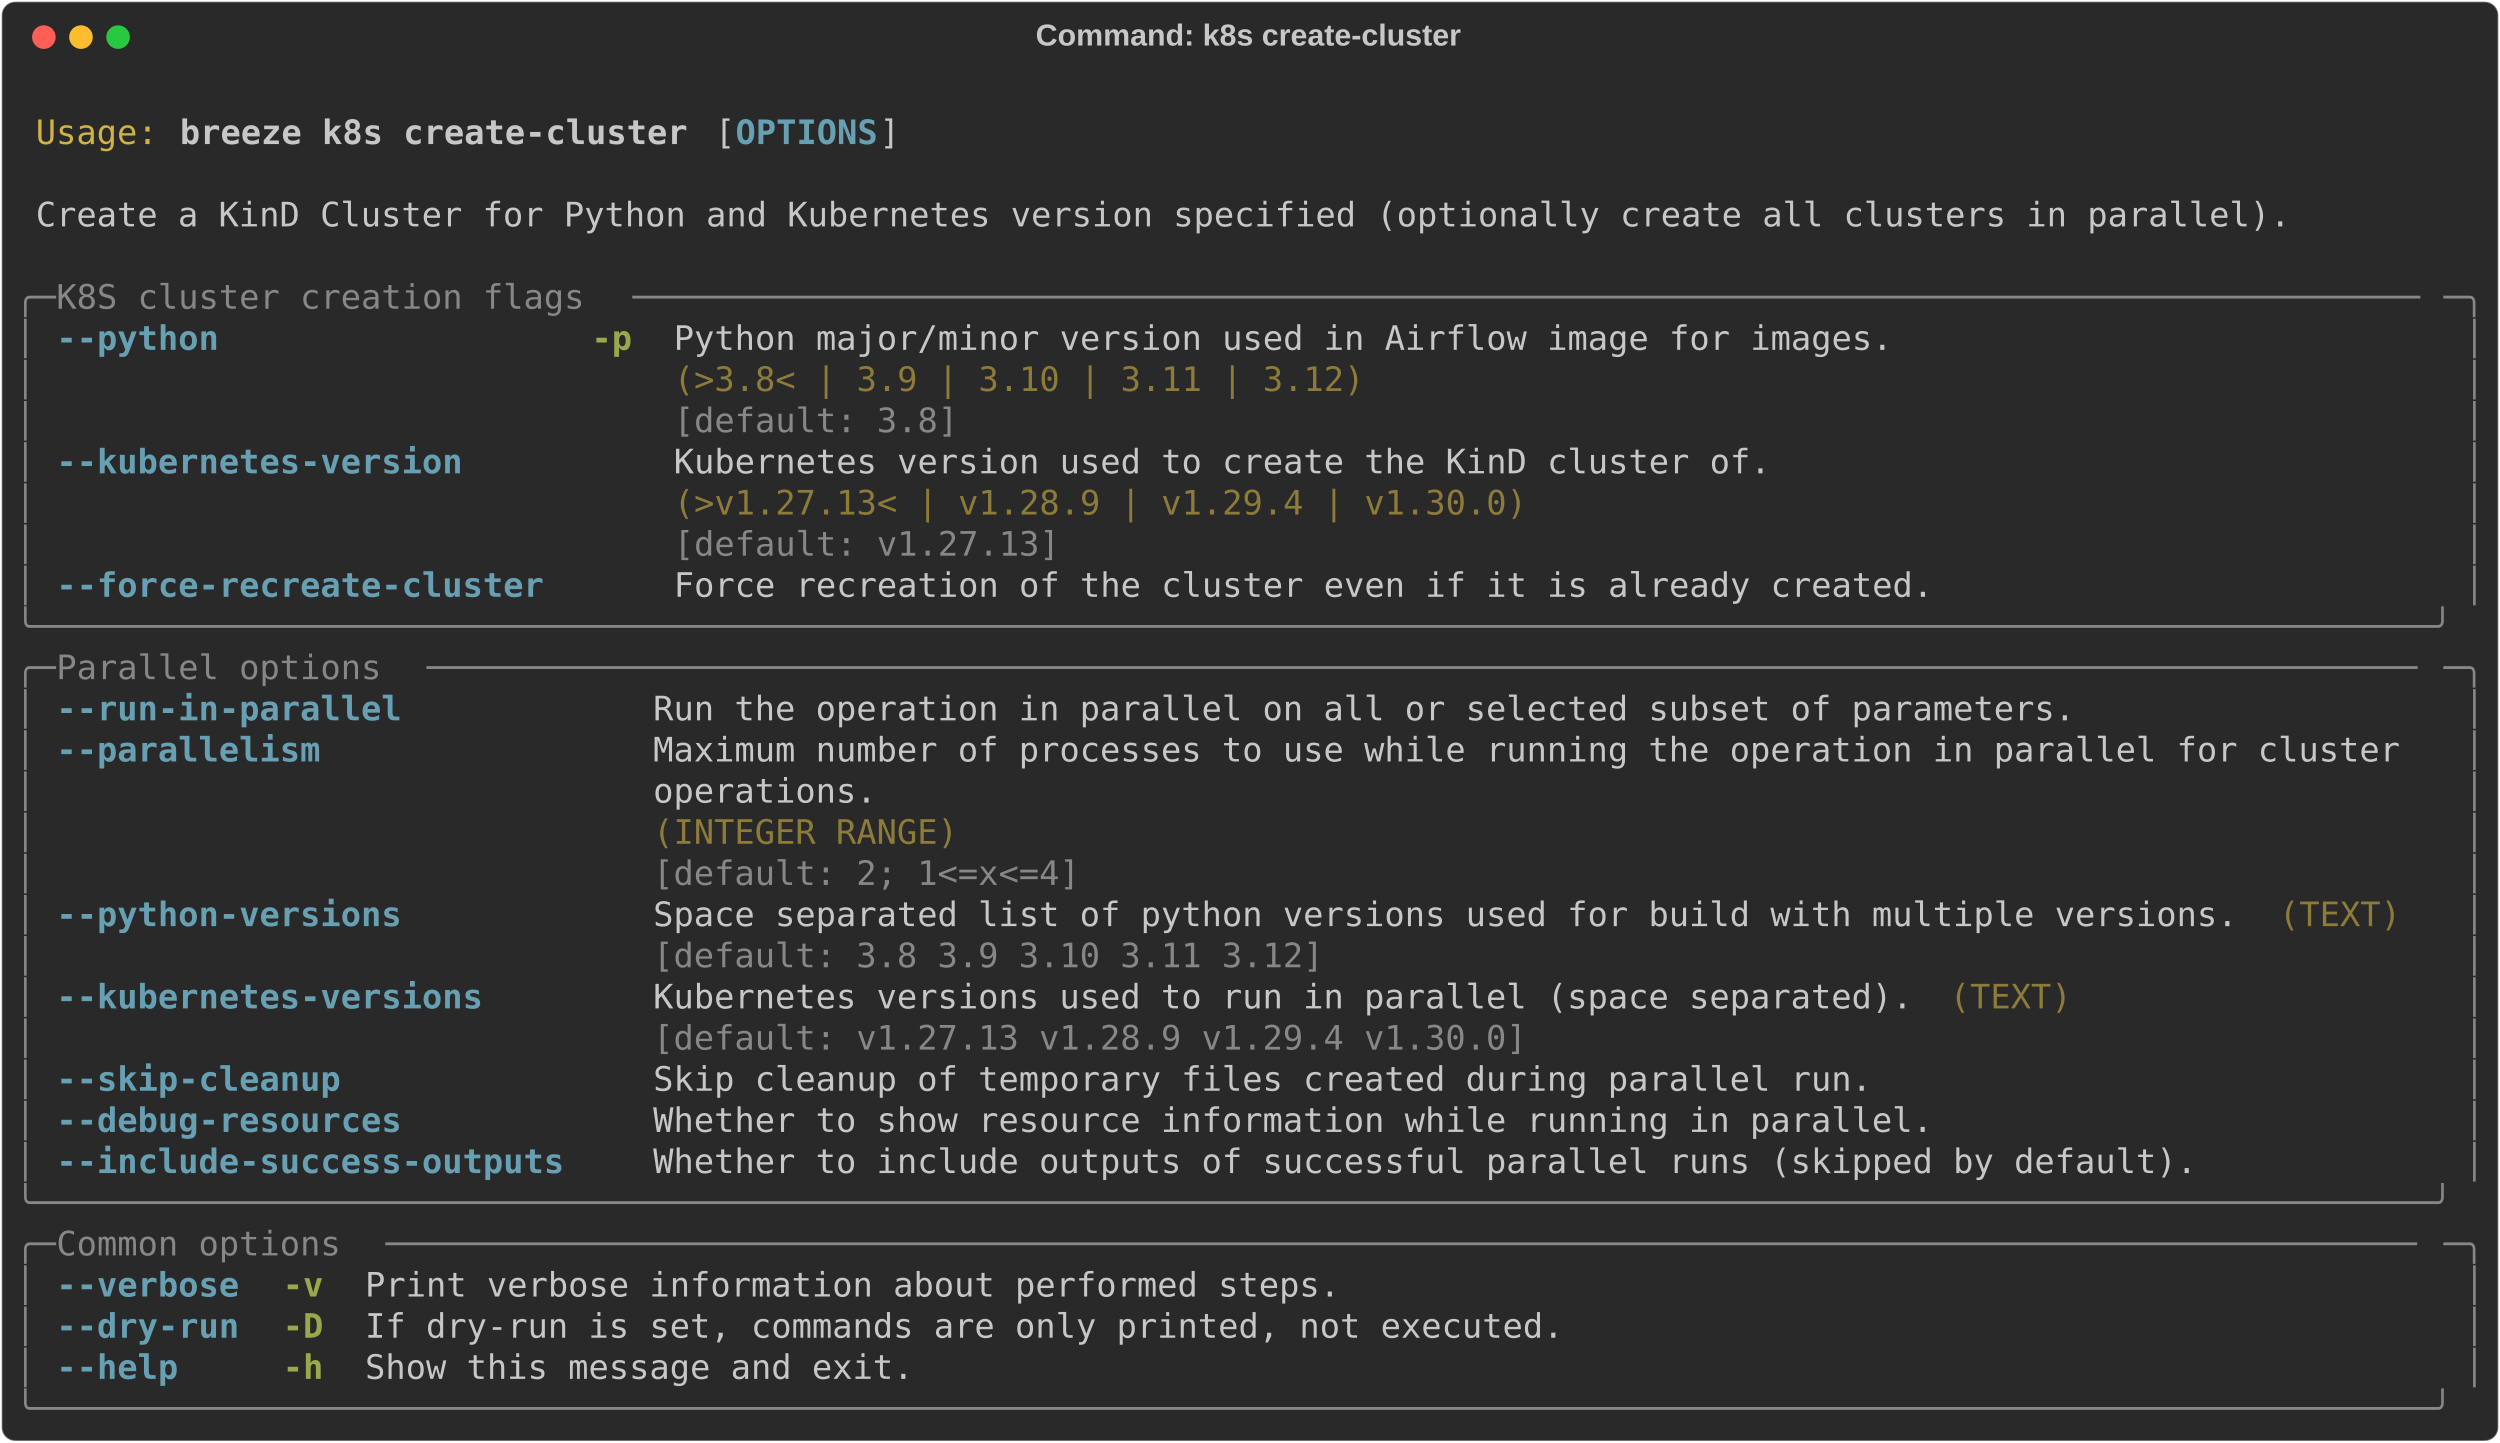
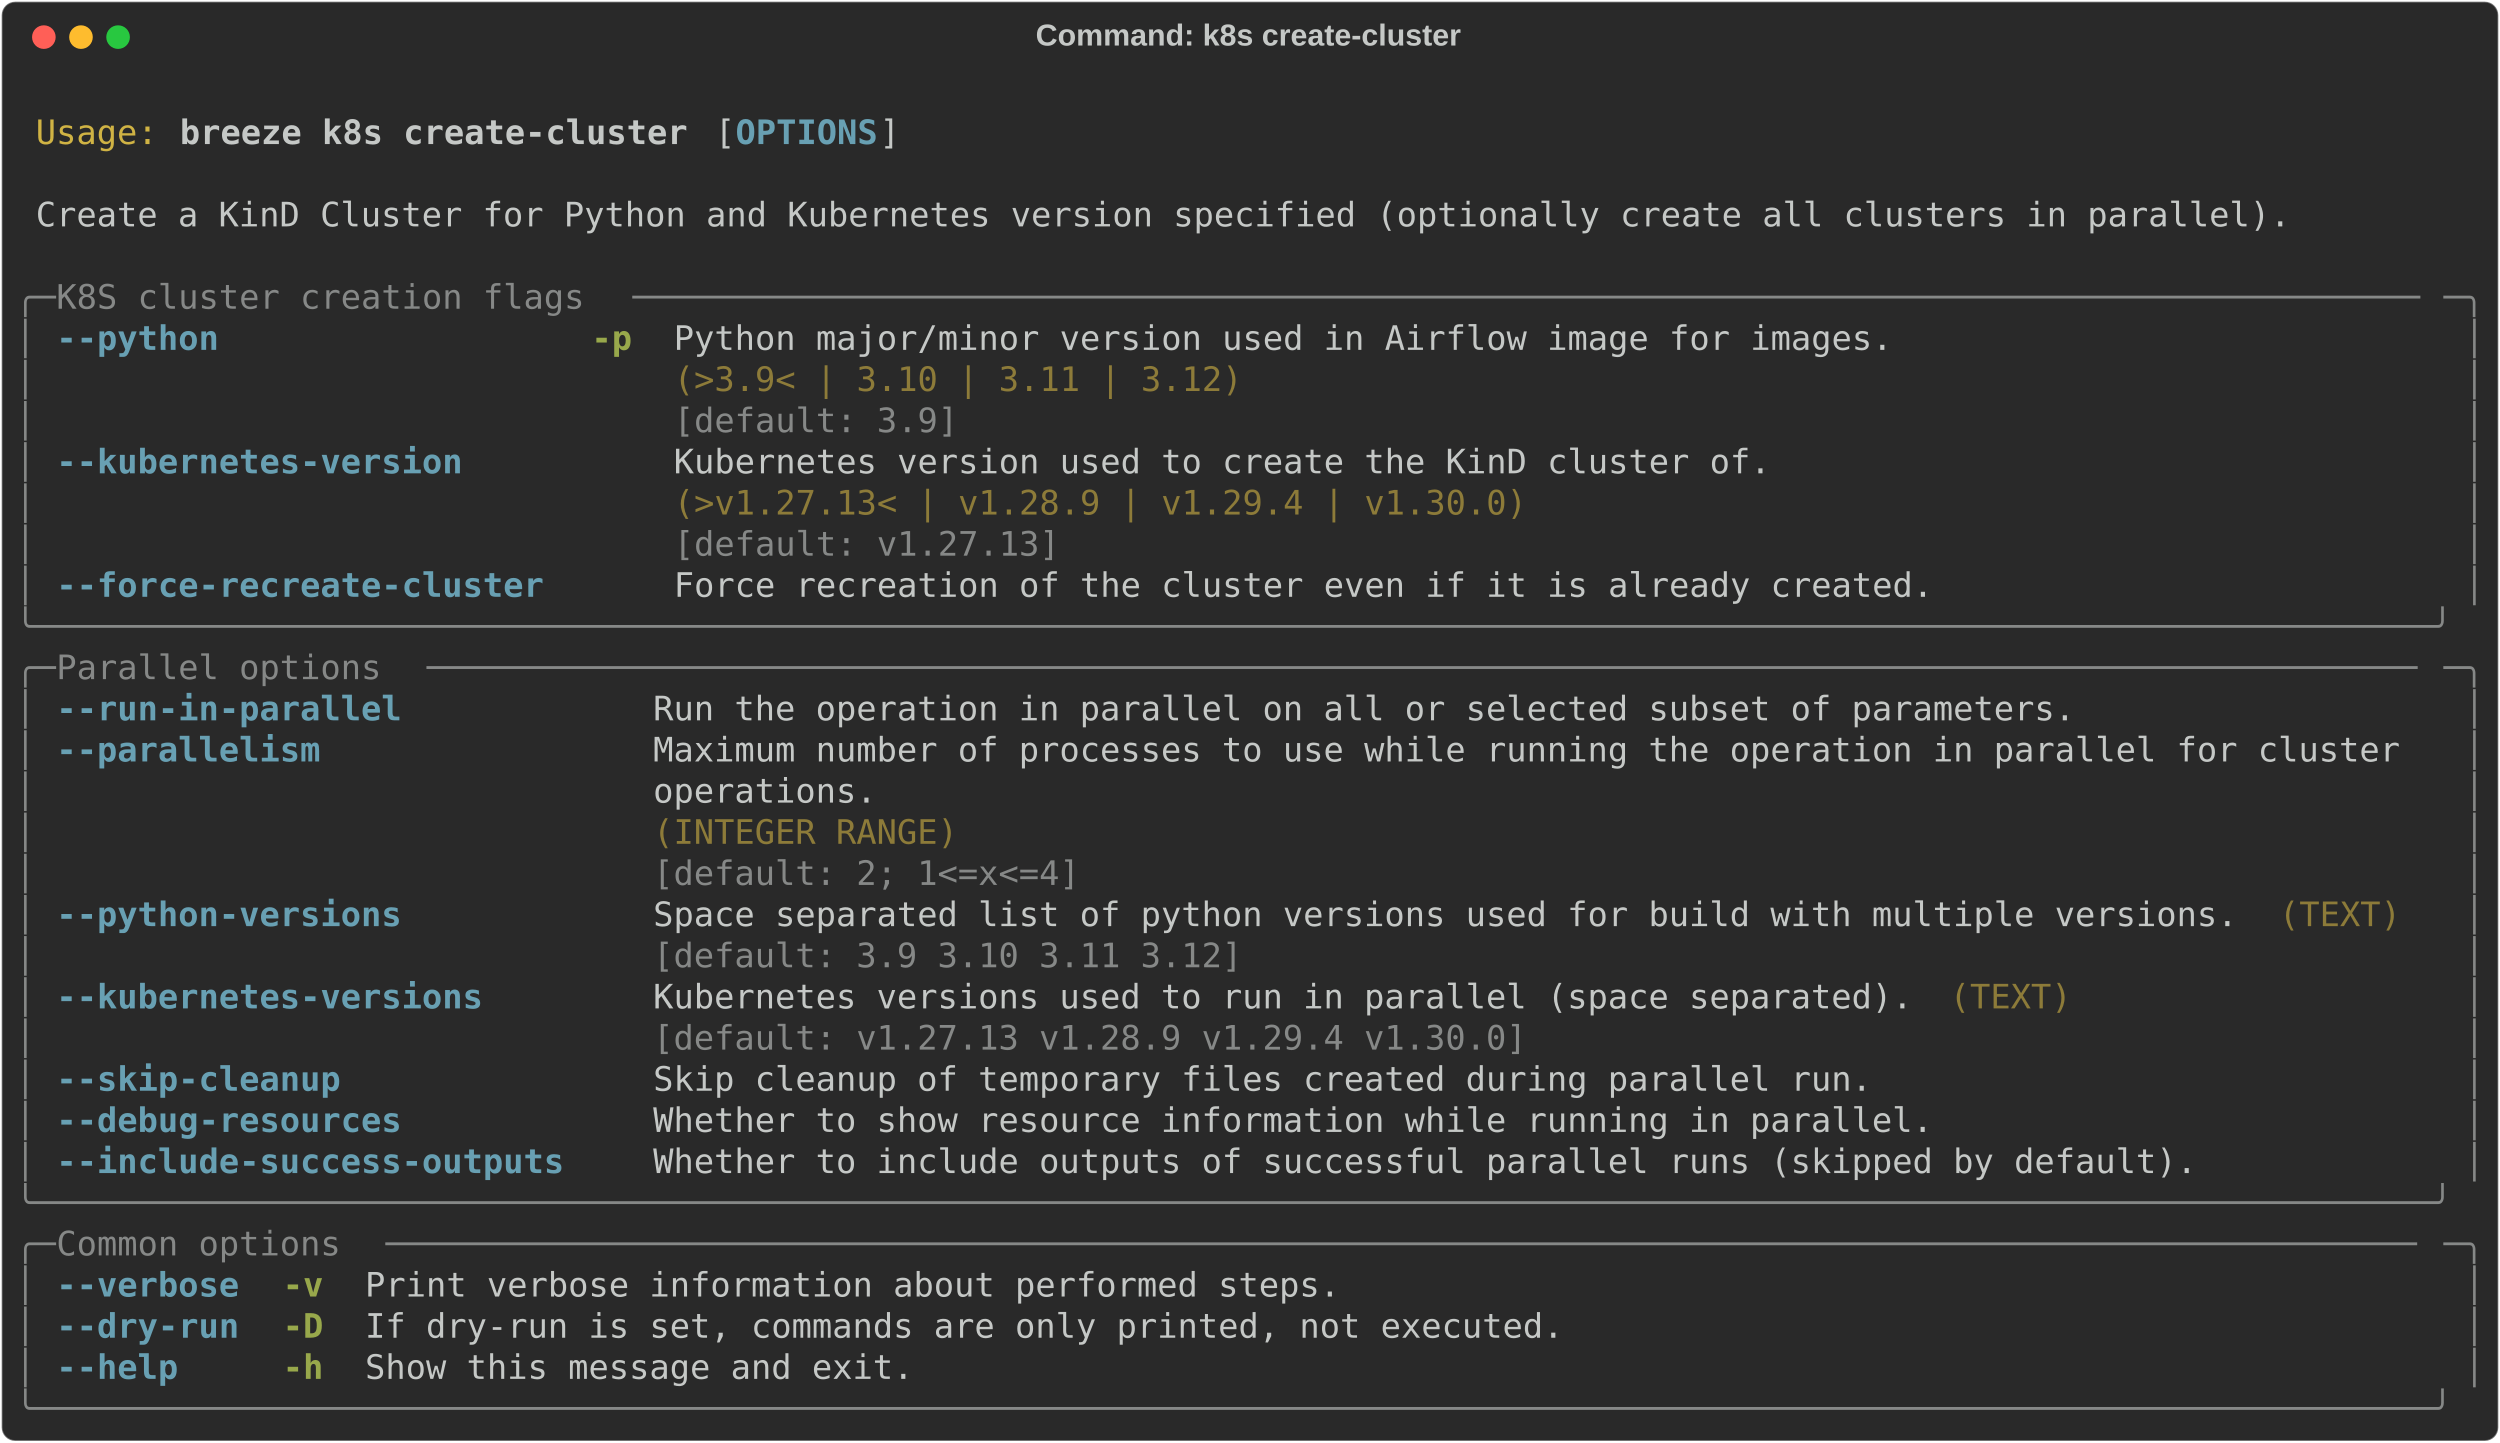
<svg xmlns="http://www.w3.org/2000/svg" class="rich-terminal" viewBox="0 0 1482 855.2">
  <style>

    @font-face {
        font-family: "Fira Code";
        src: local("FiraCode-Regular"),
                url("https://cdnjs.cloudflare.com/ajax/libs/firacode/6.2.0/woff2/FiraCode-Regular.woff2") format("woff2"),
                url("https://cdnjs.cloudflare.com/ajax/libs/firacode/6.2.0/woff/FiraCode-Regular.woff") format("woff");
        font-style: normal;
        font-weight: 400;
    }
    @font-face {
        font-family: "Fira Code";
        src: local("FiraCode-Bold"),
                url("https://cdnjs.cloudflare.com/ajax/libs/firacode/6.2.0/woff2/FiraCode-Bold.woff2") format("woff2"),
                url("https://cdnjs.cloudflare.com/ajax/libs/firacode/6.2.0/woff/FiraCode-Bold.woff") format("woff");
        font-style: bold;
        font-weight: 700;
    }

    .breeze-k8s-create-cluster-matrix {
        font-family: Fira Code, monospace;
        font-size: 20px;
        line-height: 24.4px;
        font-variant-east-asian: full-width;
    }

    .breeze-k8s-create-cluster-title {
        font-size: 18px;
        font-weight: bold;
        font-family: arial;
    }

    .breeze-k8s-create-cluster-r1 { fill: #c5c8c6 }
.breeze-k8s-create-cluster-r2 { fill: #d0b344 }
.breeze-k8s-create-cluster-r3 { fill: #c5c8c6;font-weight: bold }
.breeze-k8s-create-cluster-r4 { fill: #68a0b3;font-weight: bold }
.breeze-k8s-create-cluster-r5 { fill: #868887 }
.breeze-k8s-create-cluster-r6 { fill: #98a84b;font-weight: bold }
.breeze-k8s-create-cluster-r7 { fill: #8d7b39 }
    </style>
  <defs>
    <clipPath id="breeze-k8s-create-cluster-clip-terminal">
      <rect x="0" y="0" width="1463.0" height="804.2" />
    </clipPath>
    <clipPath id="breeze-k8s-create-cluster-line-0">
      <rect x="0" y="1.5" width="1464" height="24.65" />
    </clipPath>
    <clipPath id="breeze-k8s-create-cluster-line-1">
      <rect x="0" y="25.9" width="1464" height="24.65" />
    </clipPath>
    <clipPath id="breeze-k8s-create-cluster-line-2">
      <rect x="0" y="50.3" width="1464" height="24.65" />
    </clipPath>
    <clipPath id="breeze-k8s-create-cluster-line-3">
      <rect x="0" y="74.7" width="1464" height="24.65" />
    </clipPath>
    <clipPath id="breeze-k8s-create-cluster-line-4">
      <rect x="0" y="99.1" width="1464" height="24.65" />
    </clipPath>
    <clipPath id="breeze-k8s-create-cluster-line-5">
      <rect x="0" y="123.5" width="1464" height="24.65" />
    </clipPath>
    <clipPath id="breeze-k8s-create-cluster-line-6">
      <rect x="0" y="147.9" width="1464" height="24.65" />
    </clipPath>
    <clipPath id="breeze-k8s-create-cluster-line-7">
      <rect x="0" y="172.3" width="1464" height="24.65" />
    </clipPath>
    <clipPath id="breeze-k8s-create-cluster-line-8">
      <rect x="0" y="196.7" width="1464" height="24.65" />
    </clipPath>
    <clipPath id="breeze-k8s-create-cluster-line-9">
      <rect x="0" y="221.1" width="1464" height="24.65" />
    </clipPath>
    <clipPath id="breeze-k8s-create-cluster-line-10">
      <rect x="0" y="245.5" width="1464" height="24.65" />
    </clipPath>
    <clipPath id="breeze-k8s-create-cluster-line-11">
      <rect x="0" y="269.9" width="1464" height="24.65" />
    </clipPath>
    <clipPath id="breeze-k8s-create-cluster-line-12">
      <rect x="0" y="294.3" width="1464" height="24.65" />
    </clipPath>
    <clipPath id="breeze-k8s-create-cluster-line-13">
      <rect x="0" y="318.7" width="1464" height="24.65" />
    </clipPath>
    <clipPath id="breeze-k8s-create-cluster-line-14">
      <rect x="0" y="343.1" width="1464" height="24.65" />
    </clipPath>
    <clipPath id="breeze-k8s-create-cluster-line-15">
      <rect x="0" y="367.5" width="1464" height="24.65" />
    </clipPath>
    <clipPath id="breeze-k8s-create-cluster-line-16">
      <rect x="0" y="391.9" width="1464" height="24.65" />
    </clipPath>
    <clipPath id="breeze-k8s-create-cluster-line-17">
      <rect x="0" y="416.3" width="1464" height="24.65" />
    </clipPath>
    <clipPath id="breeze-k8s-create-cluster-line-18">
      <rect x="0" y="440.7" width="1464" height="24.65" />
    </clipPath>
    <clipPath id="breeze-k8s-create-cluster-line-19">
      <rect x="0" y="465.1" width="1464" height="24.65" />
    </clipPath>
    <clipPath id="breeze-k8s-create-cluster-line-20">
      <rect x="0" y="489.5" width="1464" height="24.65" />
    </clipPath>
    <clipPath id="breeze-k8s-create-cluster-line-21">
      <rect x="0" y="513.9" width="1464" height="24.65" />
    </clipPath>
    <clipPath id="breeze-k8s-create-cluster-line-22">
      <rect x="0" y="538.3" width="1464" height="24.65" />
    </clipPath>
    <clipPath id="breeze-k8s-create-cluster-line-23">
      <rect x="0" y="562.7" width="1464" height="24.65" />
    </clipPath>
    <clipPath id="breeze-k8s-create-cluster-line-24">
      <rect x="0" y="587.1" width="1464" height="24.65" />
    </clipPath>
    <clipPath id="breeze-k8s-create-cluster-line-25">
      <rect x="0" y="611.5" width="1464" height="24.65" />
    </clipPath>
    <clipPath id="breeze-k8s-create-cluster-line-26">
      <rect x="0" y="635.9" width="1464" height="24.65" />
    </clipPath>
    <clipPath id="breeze-k8s-create-cluster-line-27">
      <rect x="0" y="660.3" width="1464" height="24.65" />
    </clipPath>
    <clipPath id="breeze-k8s-create-cluster-line-28">
      <rect x="0" y="684.7" width="1464" height="24.65" />
    </clipPath>
    <clipPath id="breeze-k8s-create-cluster-line-29">
      <rect x="0" y="709.1" width="1464" height="24.65" />
    </clipPath>
    <clipPath id="breeze-k8s-create-cluster-line-30">
      <rect x="0" y="733.5" width="1464" height="24.65" />
    </clipPath>
    <clipPath id="breeze-k8s-create-cluster-line-31">
      <rect x="0" y="757.9" width="1464" height="24.65" />
    </clipPath>
  </defs>
  <rect fill="#292929" stroke="rgba(255,255,255,0.35)" stroke-width="1" x="1" y="1" width="1480" height="853.2" rx="8" />
  <text class="breeze-k8s-create-cluster-title" fill="#c5c8c6" text-anchor="middle" x="740" y="27">Command: k8s create-cluster</text>
  <g transform="translate(26,22)">
    <circle cx="0" cy="0" r="7" fill="#ff5f57" />
    <circle cx="22" cy="0" r="7" fill="#febc2e" />
    <circle cx="44" cy="0" r="7" fill="#28c840" />
  </g>
  <g transform="translate(9, 41)" clip-path="url(#breeze-k8s-create-cluster-clip-terminal)">
    <g class="breeze-k8s-create-cluster-matrix">
      <text class="breeze-k8s-create-cluster-r1" x="1464" y="20" textLength="12.2" clip-path="url(#breeze-k8s-create-cluster-line-0)">
</text>
      <text class="breeze-k8s-create-cluster-r2" x="12.2" y="44.4" textLength="73.2" clip-path="url(#breeze-k8s-create-cluster-line-1)">Usage:</text>
      <text class="breeze-k8s-create-cluster-r3" x="97.6" y="44.4" textLength="305" clip-path="url(#breeze-k8s-create-cluster-line-1)">breeze k8s create-cluster</text>
      <text class="breeze-k8s-create-cluster-r1" x="414.8" y="44.4" textLength="12.2" clip-path="url(#breeze-k8s-create-cluster-line-1)">[</text>
      <text class="breeze-k8s-create-cluster-r4" x="427" y="44.4" textLength="85.4" clip-path="url(#breeze-k8s-create-cluster-line-1)">OPTIONS</text>
      <text class="breeze-k8s-create-cluster-r1" x="512.4" y="44.4" textLength="12.2" clip-path="url(#breeze-k8s-create-cluster-line-1)">]</text>
      <text class="breeze-k8s-create-cluster-r1" x="1464" y="44.4" textLength="12.2" clip-path="url(#breeze-k8s-create-cluster-line-1)">
</text>
      <text class="breeze-k8s-create-cluster-r1" x="1464" y="68.8" textLength="12.2" clip-path="url(#breeze-k8s-create-cluster-line-2)">
</text>
      <text class="breeze-k8s-create-cluster-r1" x="12.2" y="93.2" textLength="1354.2" clip-path="url(#breeze-k8s-create-cluster-line-3)">Create a KinD Cluster for Python and Kubernetes version specified (optionally create all clusters in parallel).</text>
      <text class="breeze-k8s-create-cluster-r1" x="1464" y="93.2" textLength="12.2" clip-path="url(#breeze-k8s-create-cluster-line-3)">
</text>
      <text class="breeze-k8s-create-cluster-r1" x="1464" y="117.6" textLength="12.2" clip-path="url(#breeze-k8s-create-cluster-line-4)">
</text>
      <text class="breeze-k8s-create-cluster-r5" x="0" y="142" textLength="24.4" clip-path="url(#breeze-k8s-create-cluster-line-5)">╭─</text>
      <text class="breeze-k8s-create-cluster-r5" x="24.4" y="142" textLength="341.6" clip-path="url(#breeze-k8s-create-cluster-line-5)"> K8S cluster creation flags </text>
      <text class="breeze-k8s-create-cluster-r5" x="366" y="142" textLength="1073.6" clip-path="url(#breeze-k8s-create-cluster-line-5)">────────────────────────────────────────────────────────────────────────────────────────</text>
      <text class="breeze-k8s-create-cluster-r5" x="1439.6" y="142" textLength="24.4" clip-path="url(#breeze-k8s-create-cluster-line-5)">─╮</text>
      <text class="breeze-k8s-create-cluster-r1" x="1464" y="142" textLength="12.2" clip-path="url(#breeze-k8s-create-cluster-line-5)">
</text>
      <text class="breeze-k8s-create-cluster-r5" x="0" y="166.4" textLength="12.2" clip-path="url(#breeze-k8s-create-cluster-line-6)">│</text>
      <text class="breeze-k8s-create-cluster-r4" x="24.4" y="166.4" textLength="97.6" clip-path="url(#breeze-k8s-create-cluster-line-6)">--python</text>
      <text class="breeze-k8s-create-cluster-r6" x="341.6" y="166.4" textLength="24.4" clip-path="url(#breeze-k8s-create-cluster-line-6)">-p</text>
      <text class="breeze-k8s-create-cluster-r1" x="390.4" y="166.4" textLength="732" clip-path="url(#breeze-k8s-create-cluster-line-6)">Python major/minor version used in Airflow image for images.</text>
      <text class="breeze-k8s-create-cluster-r5" x="1451.8" y="166.4" textLength="12.2" clip-path="url(#breeze-k8s-create-cluster-line-6)">│</text>
      <text class="breeze-k8s-create-cluster-r1" x="1464" y="166.4" textLength="12.2" clip-path="url(#breeze-k8s-create-cluster-line-6)">
</text>
      <text class="breeze-k8s-create-cluster-r5" x="0" y="190.8" textLength="12.2" clip-path="url(#breeze-k8s-create-cluster-line-7)">│</text>
-       <text class="breeze-k8s-create-cluster-r7" x="390.4" y="190.8" textLength="732" clip-path="url(#breeze-k8s-create-cluster-line-7)">(&gt;3.8&lt; | 3.9 | 3.10 | 3.11 | 3.12)                          </text>
+       <text class="breeze-k8s-create-cluster-r7" x="390.4" y="190.8" textLength="732" clip-path="url(#breeze-k8s-create-cluster-line-7)">(&gt;3.9&lt; | 3.10 | 3.11 | 3.12)                                </text>
      <text class="breeze-k8s-create-cluster-r5" x="1451.8" y="190.8" textLength="12.2" clip-path="url(#breeze-k8s-create-cluster-line-7)">│</text>
      <text class="breeze-k8s-create-cluster-r1" x="1464" y="190.8" textLength="12.2" clip-path="url(#breeze-k8s-create-cluster-line-7)">
</text>
      <text class="breeze-k8s-create-cluster-r5" x="0" y="215.2" textLength="12.2" clip-path="url(#breeze-k8s-create-cluster-line-8)">│</text>
-       <text class="breeze-k8s-create-cluster-r5" x="390.4" y="215.2" textLength="732" clip-path="url(#breeze-k8s-create-cluster-line-8)">[default: 3.8]                                              </text>
+       <text class="breeze-k8s-create-cluster-r5" x="390.4" y="215.2" textLength="732" clip-path="url(#breeze-k8s-create-cluster-line-8)">[default: 3.9]                                              </text>
      <text class="breeze-k8s-create-cluster-r5" x="1451.8" y="215.2" textLength="12.2" clip-path="url(#breeze-k8s-create-cluster-line-8)">│</text>
      <text class="breeze-k8s-create-cluster-r1" x="1464" y="215.2" textLength="12.2" clip-path="url(#breeze-k8s-create-cluster-line-8)">
</text>
      <text class="breeze-k8s-create-cluster-r5" x="0" y="239.6" textLength="12.2" clip-path="url(#breeze-k8s-create-cluster-line-9)">│</text>
      <text class="breeze-k8s-create-cluster-r4" x="24.4" y="239.6" textLength="244" clip-path="url(#breeze-k8s-create-cluster-line-9)">--kubernetes-version</text>
      <text class="breeze-k8s-create-cluster-r1" x="390.4" y="239.6" textLength="658.8" clip-path="url(#breeze-k8s-create-cluster-line-9)">Kubernetes version used to create the KinD cluster of.</text>
      <text class="breeze-k8s-create-cluster-r5" x="1451.8" y="239.6" textLength="12.2" clip-path="url(#breeze-k8s-create-cluster-line-9)">│</text>
      <text class="breeze-k8s-create-cluster-r1" x="1464" y="239.6" textLength="12.2" clip-path="url(#breeze-k8s-create-cluster-line-9)">
</text>
      <text class="breeze-k8s-create-cluster-r5" x="0" y="264" textLength="12.2" clip-path="url(#breeze-k8s-create-cluster-line-10)">│</text>
      <text class="breeze-k8s-create-cluster-r7" x="390.4" y="264" textLength="658.8" clip-path="url(#breeze-k8s-create-cluster-line-10)">(&gt;v1.27.13&lt; | v1.28.9 | v1.29.4 | v1.30.0)            </text>
      <text class="breeze-k8s-create-cluster-r5" x="1451.8" y="264" textLength="12.2" clip-path="url(#breeze-k8s-create-cluster-line-10)">│</text>
      <text class="breeze-k8s-create-cluster-r1" x="1464" y="264" textLength="12.2" clip-path="url(#breeze-k8s-create-cluster-line-10)">
</text>
      <text class="breeze-k8s-create-cluster-r5" x="0" y="288.4" textLength="12.2" clip-path="url(#breeze-k8s-create-cluster-line-11)">│</text>
      <text class="breeze-k8s-create-cluster-r5" x="390.4" y="288.4" textLength="658.8" clip-path="url(#breeze-k8s-create-cluster-line-11)">[default: v1.27.13]                                   </text>
      <text class="breeze-k8s-create-cluster-r5" x="1451.8" y="288.4" textLength="12.2" clip-path="url(#breeze-k8s-create-cluster-line-11)">│</text>
      <text class="breeze-k8s-create-cluster-r1" x="1464" y="288.4" textLength="12.2" clip-path="url(#breeze-k8s-create-cluster-line-11)">
</text>
      <text class="breeze-k8s-create-cluster-r5" x="0" y="312.8" textLength="12.2" clip-path="url(#breeze-k8s-create-cluster-line-12)">│</text>
      <text class="breeze-k8s-create-cluster-r4" x="24.4" y="312.8" textLength="292.8" clip-path="url(#breeze-k8s-create-cluster-line-12)">--force-recreate-cluster</text>
      <text class="breeze-k8s-create-cluster-r1" x="390.4" y="312.8" textLength="756.4" clip-path="url(#breeze-k8s-create-cluster-line-12)">Force recreation of the cluster even if it is already created.</text>
      <text class="breeze-k8s-create-cluster-r5" x="1451.8" y="312.8" textLength="12.2" clip-path="url(#breeze-k8s-create-cluster-line-12)">│</text>
      <text class="breeze-k8s-create-cluster-r1" x="1464" y="312.8" textLength="12.2" clip-path="url(#breeze-k8s-create-cluster-line-12)">
</text>
      <text class="breeze-k8s-create-cluster-r5" x="0" y="337.2" textLength="1464" clip-path="url(#breeze-k8s-create-cluster-line-13)">╰──────────────────────────────────────────────────────────────────────────────────────────────────────────────────────╯</text>
      <text class="breeze-k8s-create-cluster-r1" x="1464" y="337.2" textLength="12.2" clip-path="url(#breeze-k8s-create-cluster-line-13)">
</text>
      <text class="breeze-k8s-create-cluster-r5" x="0" y="361.6" textLength="24.4" clip-path="url(#breeze-k8s-create-cluster-line-14)">╭─</text>
      <text class="breeze-k8s-create-cluster-r5" x="24.4" y="361.6" textLength="219.6" clip-path="url(#breeze-k8s-create-cluster-line-14)"> Parallel options </text>
      <text class="breeze-k8s-create-cluster-r5" x="244" y="361.6" textLength="1195.6" clip-path="url(#breeze-k8s-create-cluster-line-14)">──────────────────────────────────────────────────────────────────────────────────────────────────</text>
      <text class="breeze-k8s-create-cluster-r5" x="1439.6" y="361.6" textLength="24.4" clip-path="url(#breeze-k8s-create-cluster-line-14)">─╮</text>
      <text class="breeze-k8s-create-cluster-r1" x="1464" y="361.6" textLength="12.2" clip-path="url(#breeze-k8s-create-cluster-line-14)">
</text>
      <text class="breeze-k8s-create-cluster-r5" x="0" y="386" textLength="12.2" clip-path="url(#breeze-k8s-create-cluster-line-15)">│</text>
      <text class="breeze-k8s-create-cluster-r4" x="24.4" y="386" textLength="207.4" clip-path="url(#breeze-k8s-create-cluster-line-15)">--run-in-parallel</text>
      <text class="breeze-k8s-create-cluster-r1" x="378.2" y="386" textLength="854" clip-path="url(#breeze-k8s-create-cluster-line-15)">Run the operation in parallel on all or selected subset of parameters.</text>
      <text class="breeze-k8s-create-cluster-r5" x="1451.8" y="386" textLength="12.2" clip-path="url(#breeze-k8s-create-cluster-line-15)">│</text>
      <text class="breeze-k8s-create-cluster-r1" x="1464" y="386" textLength="12.2" clip-path="url(#breeze-k8s-create-cluster-line-15)">
</text>
      <text class="breeze-k8s-create-cluster-r5" x="0" y="410.4" textLength="12.2" clip-path="url(#breeze-k8s-create-cluster-line-16)">│</text>
      <text class="breeze-k8s-create-cluster-r4" x="24.4" y="410.4" textLength="158.6" clip-path="url(#breeze-k8s-create-cluster-line-16)">--parallelism</text>
      <text class="breeze-k8s-create-cluster-r1" x="378.2" y="410.4" textLength="1061.4" clip-path="url(#breeze-k8s-create-cluster-line-16)">Maximum number of processes to use while running the operation in parallel for cluster </text>
      <text class="breeze-k8s-create-cluster-r5" x="1451.8" y="410.4" textLength="12.2" clip-path="url(#breeze-k8s-create-cluster-line-16)">│</text>
      <text class="breeze-k8s-create-cluster-r1" x="1464" y="410.4" textLength="12.2" clip-path="url(#breeze-k8s-create-cluster-line-16)">
</text>
      <text class="breeze-k8s-create-cluster-r5" x="0" y="434.8" textLength="12.2" clip-path="url(#breeze-k8s-create-cluster-line-17)">│</text>
      <text class="breeze-k8s-create-cluster-r1" x="378.2" y="434.8" textLength="1061.4" clip-path="url(#breeze-k8s-create-cluster-line-17)">operations.                                                                            </text>
      <text class="breeze-k8s-create-cluster-r5" x="1451.8" y="434.8" textLength="12.2" clip-path="url(#breeze-k8s-create-cluster-line-17)">│</text>
      <text class="breeze-k8s-create-cluster-r1" x="1464" y="434.8" textLength="12.2" clip-path="url(#breeze-k8s-create-cluster-line-17)">
</text>
      <text class="breeze-k8s-create-cluster-r5" x="0" y="459.2" textLength="12.2" clip-path="url(#breeze-k8s-create-cluster-line-18)">│</text>
      <text class="breeze-k8s-create-cluster-r7" x="378.2" y="459.2" textLength="1061.4" clip-path="url(#breeze-k8s-create-cluster-line-18)">(INTEGER RANGE)                                                                        </text>
      <text class="breeze-k8s-create-cluster-r5" x="1451.8" y="459.2" textLength="12.2" clip-path="url(#breeze-k8s-create-cluster-line-18)">│</text>
      <text class="breeze-k8s-create-cluster-r1" x="1464" y="459.2" textLength="12.2" clip-path="url(#breeze-k8s-create-cluster-line-18)">
</text>
      <text class="breeze-k8s-create-cluster-r5" x="0" y="483.6" textLength="12.2" clip-path="url(#breeze-k8s-create-cluster-line-19)">│</text>
      <text class="breeze-k8s-create-cluster-r5" x="378.2" y="483.6" textLength="1061.4" clip-path="url(#breeze-k8s-create-cluster-line-19)">[default: 2; 1&lt;=x&lt;=4]                                                                  </text>
      <text class="breeze-k8s-create-cluster-r5" x="1451.8" y="483.6" textLength="12.2" clip-path="url(#breeze-k8s-create-cluster-line-19)">│</text>
      <text class="breeze-k8s-create-cluster-r1" x="1464" y="483.6" textLength="12.2" clip-path="url(#breeze-k8s-create-cluster-line-19)">
</text>
      <text class="breeze-k8s-create-cluster-r5" x="0" y="508" textLength="12.2" clip-path="url(#breeze-k8s-create-cluster-line-20)">│</text>
      <text class="breeze-k8s-create-cluster-r4" x="24.4" y="508" textLength="207.4" clip-path="url(#breeze-k8s-create-cluster-line-20)">--python-versions</text>
      <text class="breeze-k8s-create-cluster-r1" x="378.2" y="508" textLength="951.6" clip-path="url(#breeze-k8s-create-cluster-line-20)">Space separated list of python versions used for build with multiple versions.</text>
      <text class="breeze-k8s-create-cluster-r7" x="1342" y="508" textLength="73.2" clip-path="url(#breeze-k8s-create-cluster-line-20)">(TEXT)</text>
      <text class="breeze-k8s-create-cluster-r5" x="1451.8" y="508" textLength="12.2" clip-path="url(#breeze-k8s-create-cluster-line-20)">│</text>
      <text class="breeze-k8s-create-cluster-r1" x="1464" y="508" textLength="12.2" clip-path="url(#breeze-k8s-create-cluster-line-20)">
</text>
      <text class="breeze-k8s-create-cluster-r5" x="0" y="532.4" textLength="12.2" clip-path="url(#breeze-k8s-create-cluster-line-21)">│</text>
-       <text class="breeze-k8s-create-cluster-r5" x="378.2" y="532.4" textLength="951.6" clip-path="url(#breeze-k8s-create-cluster-line-21)">[default: 3.8 3.9 3.10 3.11 3.12]                                             </text>
+       <text class="breeze-k8s-create-cluster-r5" x="378.2" y="532.4" textLength="951.6" clip-path="url(#breeze-k8s-create-cluster-line-21)">[default: 3.9 3.10 3.11 3.12]                                                 </text>
      <text class="breeze-k8s-create-cluster-r5" x="1451.8" y="532.4" textLength="12.2" clip-path="url(#breeze-k8s-create-cluster-line-21)">│</text>
      <text class="breeze-k8s-create-cluster-r1" x="1464" y="532.4" textLength="12.2" clip-path="url(#breeze-k8s-create-cluster-line-21)">
</text>
      <text class="breeze-k8s-create-cluster-r5" x="0" y="556.8" textLength="12.2" clip-path="url(#breeze-k8s-create-cluster-line-22)">│</text>
      <text class="breeze-k8s-create-cluster-r4" x="24.4" y="556.8" textLength="256.2" clip-path="url(#breeze-k8s-create-cluster-line-22)">--kubernetes-versions</text>
      <text class="breeze-k8s-create-cluster-r1" x="378.2" y="556.8" textLength="756.4" clip-path="url(#breeze-k8s-create-cluster-line-22)">Kubernetes versions used to run in parallel (space separated).</text>
      <text class="breeze-k8s-create-cluster-r7" x="1146.8" y="556.8" textLength="73.2" clip-path="url(#breeze-k8s-create-cluster-line-22)">(TEXT)</text>
      <text class="breeze-k8s-create-cluster-r5" x="1451.8" y="556.8" textLength="12.2" clip-path="url(#breeze-k8s-create-cluster-line-22)">│</text>
      <text class="breeze-k8s-create-cluster-r1" x="1464" y="556.8" textLength="12.2" clip-path="url(#breeze-k8s-create-cluster-line-22)">
</text>
      <text class="breeze-k8s-create-cluster-r5" x="0" y="581.2" textLength="12.2" clip-path="url(#breeze-k8s-create-cluster-line-23)">│</text>
      <text class="breeze-k8s-create-cluster-r5" x="378.2" y="581.2" textLength="756.4" clip-path="url(#breeze-k8s-create-cluster-line-23)">[default: v1.27.13 v1.28.9 v1.29.4 v1.30.0]                   </text>
      <text class="breeze-k8s-create-cluster-r5" x="1451.8" y="581.2" textLength="12.2" clip-path="url(#breeze-k8s-create-cluster-line-23)">│</text>
      <text class="breeze-k8s-create-cluster-r1" x="1464" y="581.2" textLength="12.2" clip-path="url(#breeze-k8s-create-cluster-line-23)">
</text>
      <text class="breeze-k8s-create-cluster-r5" x="0" y="605.6" textLength="12.2" clip-path="url(#breeze-k8s-create-cluster-line-24)">│</text>
      <text class="breeze-k8s-create-cluster-r4" x="24.4" y="605.6" textLength="170.8" clip-path="url(#breeze-k8s-create-cluster-line-24)">--skip-cleanup</text>
      <text class="breeze-k8s-create-cluster-r1" x="378.2" y="605.6" textLength="732" clip-path="url(#breeze-k8s-create-cluster-line-24)">Skip cleanup of temporary files created during parallel run.</text>
      <text class="breeze-k8s-create-cluster-r5" x="1451.8" y="605.6" textLength="12.2" clip-path="url(#breeze-k8s-create-cluster-line-24)">│</text>
      <text class="breeze-k8s-create-cluster-r1" x="1464" y="605.6" textLength="12.2" clip-path="url(#breeze-k8s-create-cluster-line-24)">
</text>
      <text class="breeze-k8s-create-cluster-r5" x="0" y="630" textLength="12.2" clip-path="url(#breeze-k8s-create-cluster-line-25)">│</text>
      <text class="breeze-k8s-create-cluster-r4" x="24.4" y="630" textLength="207.4" clip-path="url(#breeze-k8s-create-cluster-line-25)">--debug-resources</text>
      <text class="breeze-k8s-create-cluster-r1" x="378.2" y="630" textLength="768.6" clip-path="url(#breeze-k8s-create-cluster-line-25)">Whether to show resource information while running in parallel.</text>
      <text class="breeze-k8s-create-cluster-r5" x="1451.8" y="630" textLength="12.2" clip-path="url(#breeze-k8s-create-cluster-line-25)">│</text>
      <text class="breeze-k8s-create-cluster-r1" x="1464" y="630" textLength="12.2" clip-path="url(#breeze-k8s-create-cluster-line-25)">
</text>
      <text class="breeze-k8s-create-cluster-r5" x="0" y="654.4" textLength="12.2" clip-path="url(#breeze-k8s-create-cluster-line-26)">│</text>
      <text class="breeze-k8s-create-cluster-r4" x="24.4" y="654.4" textLength="305" clip-path="url(#breeze-k8s-create-cluster-line-26)">--include-success-outputs</text>
      <text class="breeze-k8s-create-cluster-r1" x="378.2" y="654.4" textLength="927.2" clip-path="url(#breeze-k8s-create-cluster-line-26)">Whether to include outputs of successful parallel runs (skipped by default).</text>
      <text class="breeze-k8s-create-cluster-r5" x="1451.8" y="654.4" textLength="12.2" clip-path="url(#breeze-k8s-create-cluster-line-26)">│</text>
      <text class="breeze-k8s-create-cluster-r1" x="1464" y="654.4" textLength="12.2" clip-path="url(#breeze-k8s-create-cluster-line-26)">
</text>
      <text class="breeze-k8s-create-cluster-r5" x="0" y="678.8" textLength="1464" clip-path="url(#breeze-k8s-create-cluster-line-27)">╰──────────────────────────────────────────────────────────────────────────────────────────────────────────────────────╯</text>
      <text class="breeze-k8s-create-cluster-r1" x="1464" y="678.8" textLength="12.2" clip-path="url(#breeze-k8s-create-cluster-line-27)">
</text>
      <text class="breeze-k8s-create-cluster-r5" x="0" y="703.2" textLength="24.4" clip-path="url(#breeze-k8s-create-cluster-line-28)">╭─</text>
      <text class="breeze-k8s-create-cluster-r5" x="24.4" y="703.2" textLength="195.2" clip-path="url(#breeze-k8s-create-cluster-line-28)"> Common options </text>
      <text class="breeze-k8s-create-cluster-r5" x="219.6" y="703.2" textLength="1220" clip-path="url(#breeze-k8s-create-cluster-line-28)">────────────────────────────────────────────────────────────────────────────────────────────────────</text>
      <text class="breeze-k8s-create-cluster-r5" x="1439.6" y="703.2" textLength="24.4" clip-path="url(#breeze-k8s-create-cluster-line-28)">─╮</text>
      <text class="breeze-k8s-create-cluster-r1" x="1464" y="703.2" textLength="12.2" clip-path="url(#breeze-k8s-create-cluster-line-28)">
</text>
      <text class="breeze-k8s-create-cluster-r5" x="0" y="727.6" textLength="12.2" clip-path="url(#breeze-k8s-create-cluster-line-29)">│</text>
      <text class="breeze-k8s-create-cluster-r4" x="24.4" y="727.6" textLength="109.8" clip-path="url(#breeze-k8s-create-cluster-line-29)">--verbose</text>
      <text class="breeze-k8s-create-cluster-r6" x="158.6" y="727.6" textLength="24.4" clip-path="url(#breeze-k8s-create-cluster-line-29)">-v</text>
      <text class="breeze-k8s-create-cluster-r1" x="207.4" y="727.6" textLength="585.6" clip-path="url(#breeze-k8s-create-cluster-line-29)">Print verbose information about performed steps.</text>
      <text class="breeze-k8s-create-cluster-r5" x="1451.8" y="727.6" textLength="12.2" clip-path="url(#breeze-k8s-create-cluster-line-29)">│</text>
      <text class="breeze-k8s-create-cluster-r1" x="1464" y="727.6" textLength="12.2" clip-path="url(#breeze-k8s-create-cluster-line-29)">
</text>
      <text class="breeze-k8s-create-cluster-r5" x="0" y="752" textLength="12.2" clip-path="url(#breeze-k8s-create-cluster-line-30)">│</text>
      <text class="breeze-k8s-create-cluster-r4" x="24.4" y="752" textLength="109.8" clip-path="url(#breeze-k8s-create-cluster-line-30)">--dry-run</text>
      <text class="breeze-k8s-create-cluster-r6" x="158.6" y="752" textLength="24.4" clip-path="url(#breeze-k8s-create-cluster-line-30)">-D</text>
      <text class="breeze-k8s-create-cluster-r1" x="207.4" y="752" textLength="719.8" clip-path="url(#breeze-k8s-create-cluster-line-30)">If dry-run is set, commands are only printed, not executed.</text>
      <text class="breeze-k8s-create-cluster-r5" x="1451.8" y="752" textLength="12.2" clip-path="url(#breeze-k8s-create-cluster-line-30)">│</text>
      <text class="breeze-k8s-create-cluster-r1" x="1464" y="752" textLength="12.2" clip-path="url(#breeze-k8s-create-cluster-line-30)">
</text>
      <text class="breeze-k8s-create-cluster-r5" x="0" y="776.4" textLength="12.2" clip-path="url(#breeze-k8s-create-cluster-line-31)">│</text>
      <text class="breeze-k8s-create-cluster-r4" x="24.4" y="776.4" textLength="73.2" clip-path="url(#breeze-k8s-create-cluster-line-31)">--help</text>
      <text class="breeze-k8s-create-cluster-r6" x="158.6" y="776.4" textLength="24.4" clip-path="url(#breeze-k8s-create-cluster-line-31)">-h</text>
      <text class="breeze-k8s-create-cluster-r1" x="207.4" y="776.4" textLength="329.4" clip-path="url(#breeze-k8s-create-cluster-line-31)">Show this message and exit.</text>
      <text class="breeze-k8s-create-cluster-r5" x="1451.8" y="776.4" textLength="12.2" clip-path="url(#breeze-k8s-create-cluster-line-31)">│</text>
      <text class="breeze-k8s-create-cluster-r1" x="1464" y="776.4" textLength="12.2" clip-path="url(#breeze-k8s-create-cluster-line-31)">
</text>
      <text class="breeze-k8s-create-cluster-r5" x="0" y="800.8" textLength="1464" clip-path="url(#breeze-k8s-create-cluster-line-32)">╰──────────────────────────────────────────────────────────────────────────────────────────────────────────────────────╯</text>
      <text class="breeze-k8s-create-cluster-r1" x="1464" y="800.8" textLength="12.2" clip-path="url(#breeze-k8s-create-cluster-line-32)">
</text>
    </g>
  </g>
</svg>
